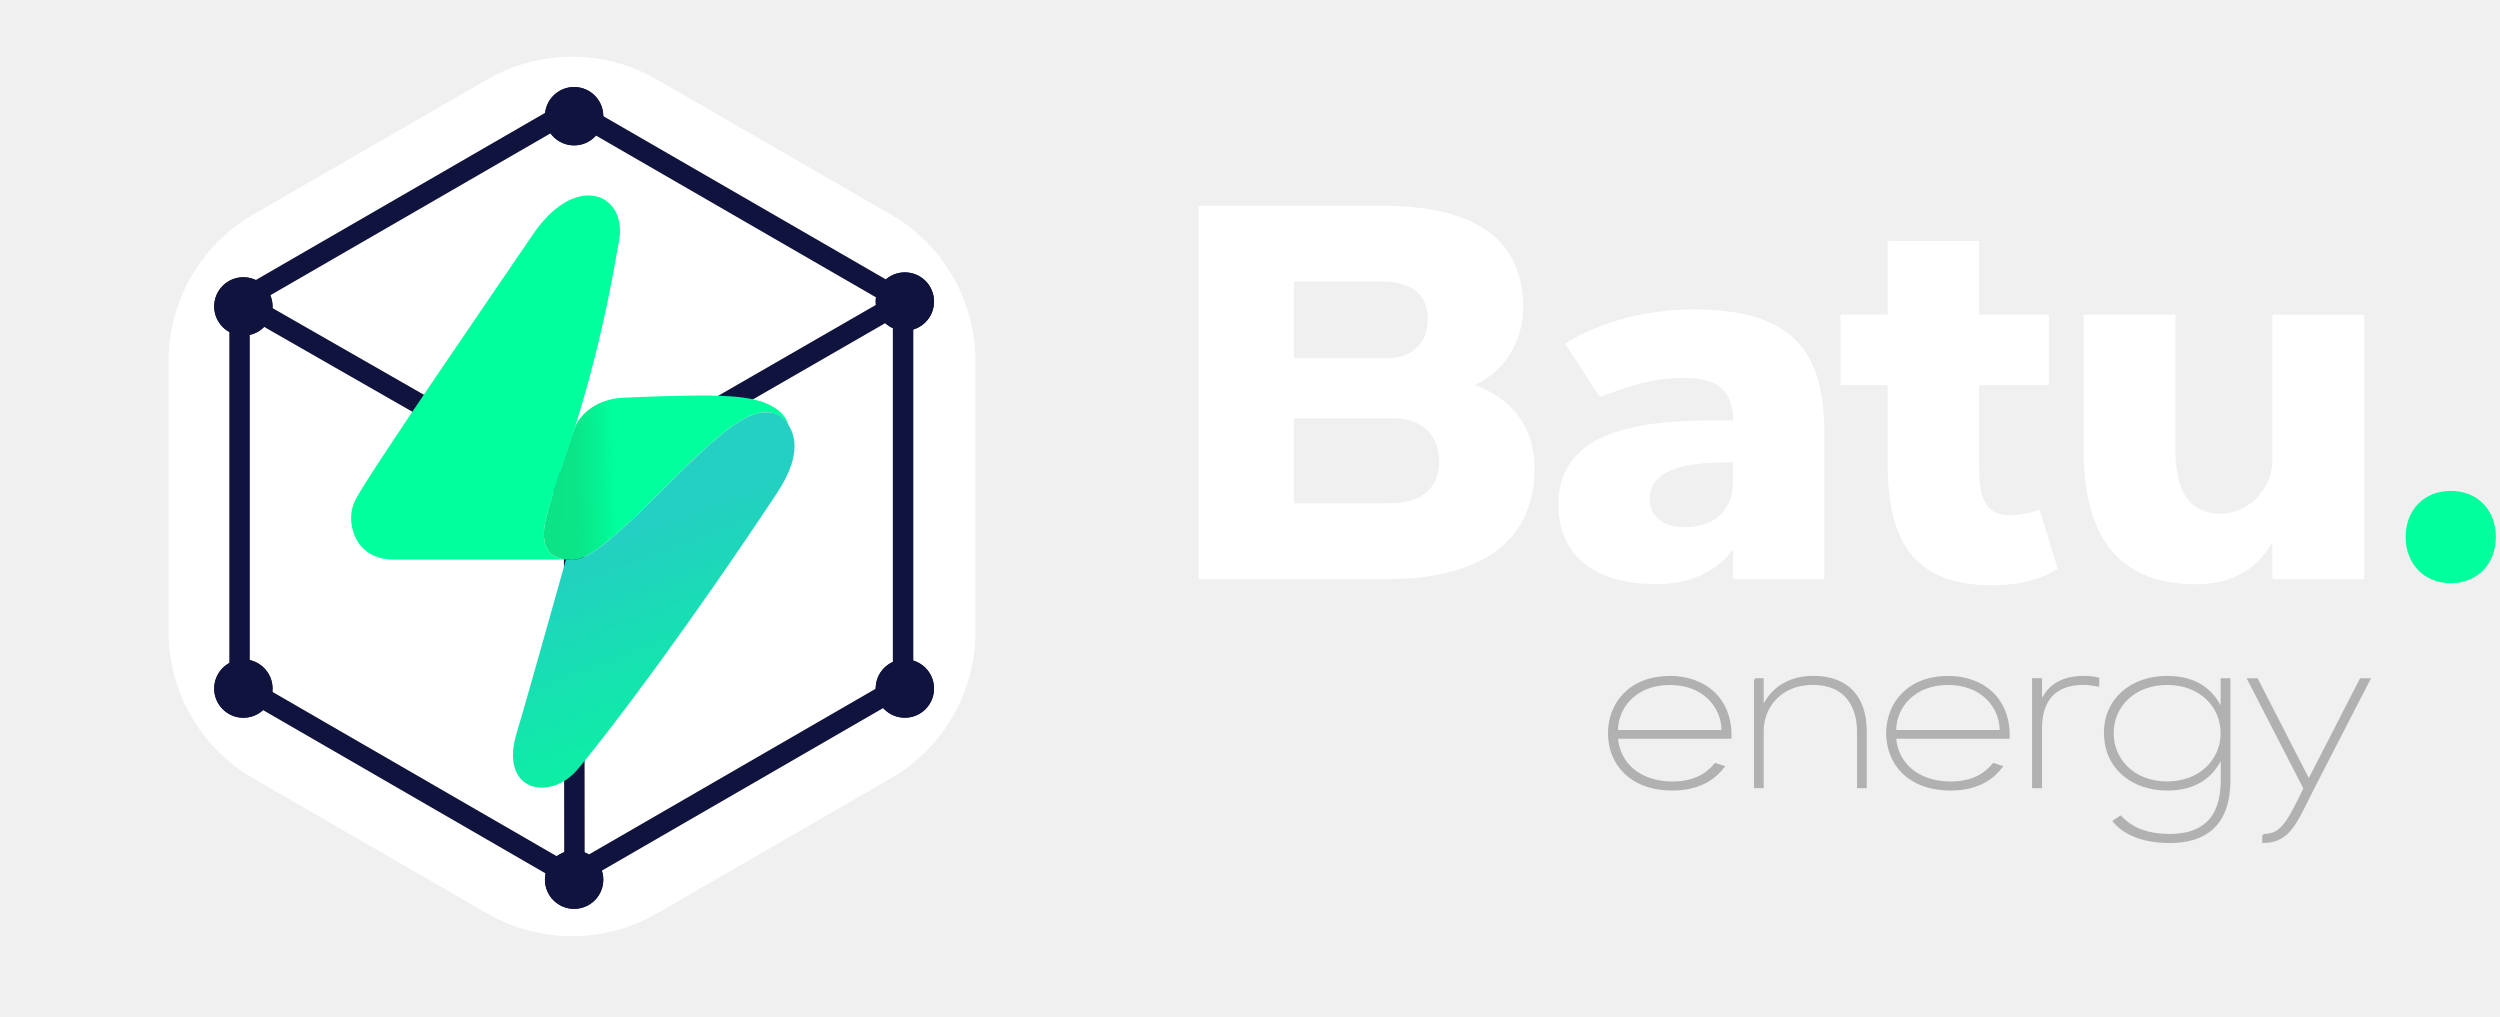
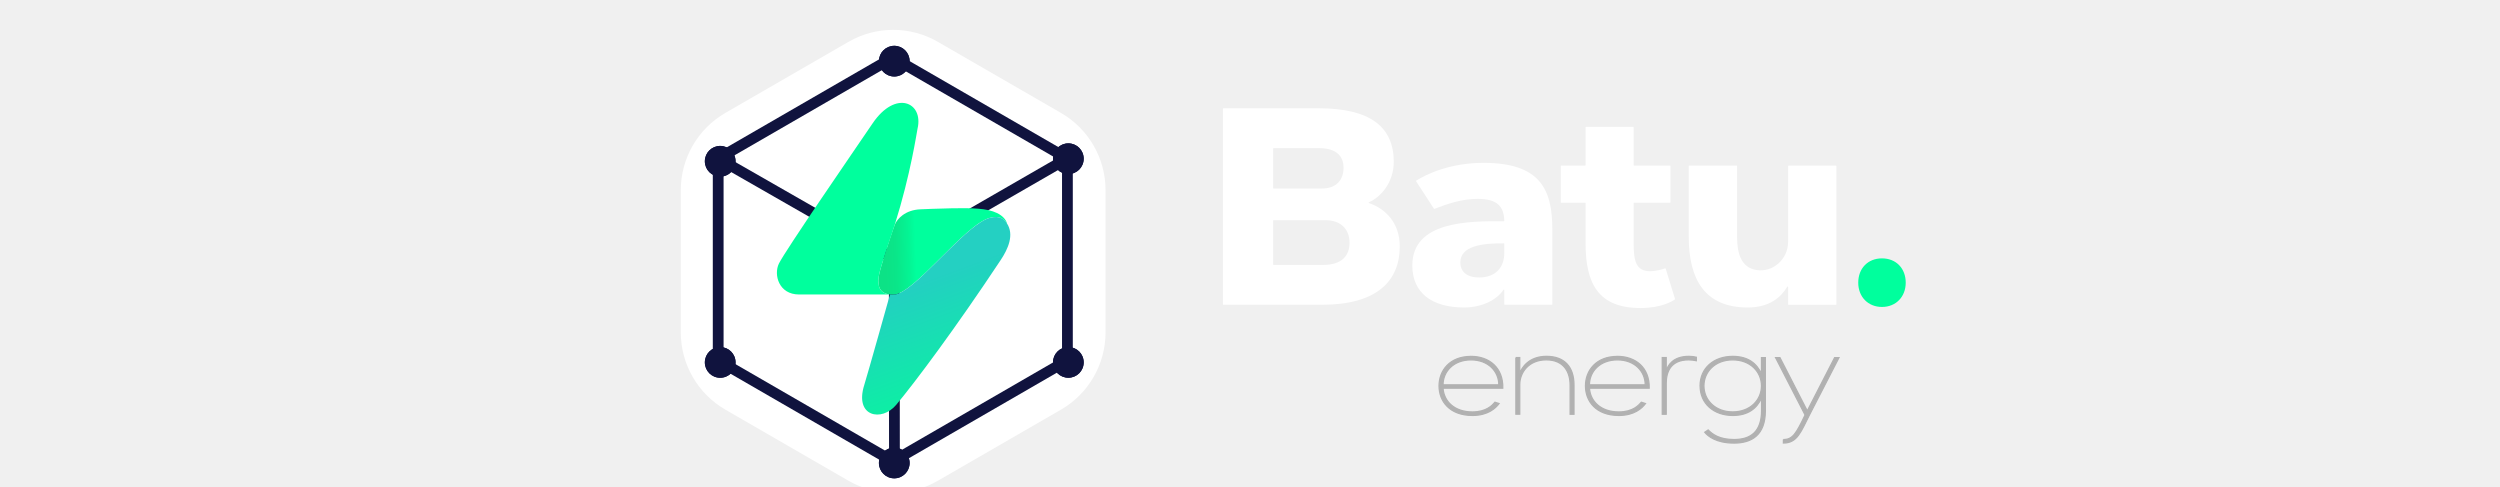
- <svg xmlns="http://www.w3.org/2000/svg" width="514" height="209" viewBox="0 0 514 209 }+{                        }" fill="none">
+ <svg xmlns="http://www.w3.org/2000/svg" width="514" height="100" viewBox="0 0 514 190" fill="none">
  <g clip-path="url(#clip0_619_2125)">
    <path d="M246.422 42.483C246.422 42.377 246.502 42.297 246.608 42.297H283.841C303.883 42.297 313.158 49.546 313.158 63.192C313.158 71.347 308.054 77.011 303.47 78.996C303.31 79.063 303.323 79.276 303.483 79.329C309.706 81.462 315.503 86.872 315.503 96.24C315.503 109.779 306.548 119.054 285.12 119.054H246.608C246.502 119.054 246.422 118.974 246.422 118.867V42.483ZM285.12 73.639C290.877 73.639 293.542 70.121 293.542 65.537C293.542 61.273 291.09 57.861 283.841 57.861H266.224C266.118 57.861 266.038 57.941 266.038 58.048V73.453C266.038 73.559 266.118 73.639 266.224 73.639H285.12ZM285.547 103.489C293.009 103.489 295.888 99.758 295.888 94.854C295.888 89.63 292.583 86.006 286.399 86.006H266.224C266.118 86.006 266.038 86.086 266.038 86.192V103.303C266.038 103.409 266.118 103.489 266.224 103.489H285.547Z" fill="white" />
    <path d="M356.334 113.309C356.334 113.123 356.094 113.056 356.001 113.216C353.535 117.014 347.779 120.119 340.663 120.119C327.976 120.119 320.407 114.362 320.407 103.701C320.407 86.404 342.382 86.325 356.147 86.431C356.254 86.431 356.334 86.338 356.334 86.231C356.174 80.701 353.682 77.689 345.993 77.689C339.557 77.689 334.053 79.675 329.069 81.581C328.989 81.607 328.896 81.581 328.843 81.514L321.886 70.813C321.833 70.72 321.846 70.613 321.94 70.56C325.871 68.081 335.079 63.617 348.232 63.617C370.406 63.617 375.097 74.065 375.097 89.523V118.866C375.097 118.973 375.017 119.053 374.91 119.053H356.52C356.414 119.053 356.334 118.973 356.334 118.866V113.309ZM339.17 102.529C339.17 106.153 341.729 108.392 346.526 108.392C353.029 108.392 356.334 104.341 356.334 98.904V95.253C356.334 95.146 356.254 95.066 356.147 95.066C347.685 94.973 339.17 96.079 339.17 102.529Z" fill="white" />
    <path d="M388.103 95.068V79.37C388.103 79.264 388.023 79.184 387.916 79.184H378.588C378.481 79.184 378.401 79.104 378.401 78.997V64.872C378.401 64.765 378.481 64.685 378.588 64.685H387.916C388.023 64.685 388.103 64.605 388.103 64.499V49.733C388.103 49.627 388.183 49.547 388.289 49.547H406.679C406.785 49.547 406.865 49.627 406.865 49.733V64.499C406.865 64.605 406.945 64.685 407.052 64.685H421.071C421.177 64.685 421.257 64.765 421.257 64.872V78.997C421.257 79.104 421.177 79.184 421.071 79.184H407.052C406.945 79.184 406.865 79.264 406.865 79.37V95.068C406.865 101.997 407.825 105.942 413.262 105.942C415.82 105.942 418.459 105.076 419.152 104.836C419.245 104.796 419.365 104.863 419.392 104.956L423.03 116.789C423.056 116.869 423.03 116.949 422.963 116.989C422.27 117.482 417.899 120.334 409.624 120.334C393.1 120.334 388.089 110.846 388.089 95.068H388.103Z" fill="white" />
    <path d="M467.205 112.097C467.205 111.91 466.952 111.844 466.859 112.004C464.607 115.895 460.129 120.119 451.427 120.119C434.69 120.119 428.4 109.139 428.4 92.615V64.87C428.4 64.763 428.48 64.684 428.587 64.684H447.083C447.19 64.684 447.27 64.763 447.27 64.87V92.615C447.27 99.358 449.095 104.528 454.786 105.474C461.342 106.553 467.205 101.157 467.205 94.52V64.883C467.205 64.777 467.285 64.697 467.392 64.697H485.888C485.995 64.697 486.075 64.777 486.075 64.883V118.88C486.075 118.987 485.995 119.066 485.888 119.066H467.392C467.285 119.066 467.205 118.987 467.205 118.88V112.11V112.097Z" fill="white" />
    <path d="M494.603 110.418C494.603 104.874 498.334 100.93 503.877 100.93C509.421 100.93 513.152 104.874 513.152 110.418C513.152 115.961 509.314 119.906 503.877 119.906C498.44 119.906 494.603 115.961 494.603 110.418Z" fill="#00FF9D" />
    <path d="M343.328 139.219C350.364 139.219 355.934 143.576 355.747 151.638H332.4C332.733 156.836 336.904 160.927 343.887 160.927C349.377 160.927 351.67 158.301 352.696 157.129L354.295 157.648C352.935 159.434 349.977 162.286 343.887 162.286C335.025 162.286 330.854 156.756 330.854 150.759C330.854 144.762 335.026 139.232 343.328 139.232V139.219ZM354.201 150.333C354.201 145.135 350.164 140.578 343.328 140.578C336.491 140.578 332.4 145.122 332.4 150.333H354.201Z" fill="#B1B1B1" stroke="#B1B1B1" stroke-width="0.5" />
    <path d="M360.864 139.687H362.37V145.87C363.116 143.671 365.928 139.207 372.818 139.207C379.707 139.207 383.558 143.191 383.558 150.414V161.808H382.052V150.414C382.052 145.444 379.707 140.566 372.724 140.566C365.742 140.566 362.37 145.67 362.37 150.174V161.794H360.864V139.673V139.687Z" fill="#B1B1B1" stroke="#B1B1B1" stroke-width="0.5" />
    <path d="M400.522 139.219C407.558 139.219 413.128 143.576 412.942 151.638H389.595C389.928 156.836 394.099 160.927 401.082 160.927C406.572 160.927 408.864 158.301 409.89 157.129L411.489 157.648C410.13 159.434 407.171 162.286 401.082 162.286C392.22 162.286 388.049 156.756 388.049 150.759C388.049 144.762 392.22 139.232 400.522 139.232V139.219ZM411.396 150.333C411.396 145.135 407.358 140.578 400.522 140.578C393.686 140.578 389.595 145.122 389.595 150.333H411.396Z" fill="#B1B1B1" stroke="#B1B1B1" stroke-width="0.5" />
    <path d="M418.046 139.687H419.592V144.791C420.245 142.778 422.217 139.207 428.453 139.207C429.533 139.207 430.652 139.354 431.358 139.54V140.899C430.612 140.753 429.44 140.566 428.36 140.566C421.377 140.566 419.592 145.204 419.592 149.708V161.808H418.046V139.687Z" fill="#B1B1B1" stroke="#B1B1B1" stroke-width="0.5" />
    <path d="M432.811 150.746C432.811 143.803 438.207 139.219 445.563 139.219C451.613 139.219 454.985 142.031 456.81 146.068V139.698H458.316V160.42C458.316 169.842 453.119 173.08 446.083 173.08C439.047 173.08 435.822 170.308 434.65 168.855L435.969 167.963C437.661 169.695 440.42 171.707 446.096 171.707C452.559 171.707 456.837 168.656 456.837 160.407V155.436C455.011 159.474 451.64 162.286 445.59 162.286C438.234 162.286 432.837 157.688 432.837 150.759L432.811 150.746ZM456.81 150.746C456.81 145.255 452.493 140.578 445.563 140.578C438.634 140.578 434.316 145.269 434.316 150.746C434.316 156.223 438.674 160.913 445.563 160.913C452.453 160.913 456.81 156.223 456.81 150.746Z" fill="#B1B1B1" stroke="#B1B1B1" stroke-width="0.5" />
    <path d="M465.353 171.708C468.911 171.708 470.27 169.602 473.841 162.1L462.314 139.699H464.007L474.694 160.514L485.382 139.699H487.074L475.68 161.82C472.216 168.576 470.856 173.067 465.366 173.067V171.708H465.353Z" fill="#B1B1B1" stroke="#B1B1B1" stroke-width="0.5" />
    <path d="M34.647 74.282V129.852C34.647 142.296 41.285 153.803 52.063 160.025L100.185 187.816C110.964 194.037 124.24 194.037 135.03 187.816L183.152 160.025C193.93 153.803 200.569 142.296 200.569 129.852V74.282C200.569 61.839 193.93 50.331 183.152 44.109L135.03 16.331C124.252 10.109 110.975 10.109 100.185 16.331L52.063 44.109C41.285 50.331 34.647 61.839 34.647 74.282Z" fill="white" />
    <path fill-rule="evenodd" clip-rule="evenodd" d="M116.001 179.854L115.932 101.074L120.142 101.07L120.212 179.851L116.001 179.854Z" fill="#10133E" />
    <path fill-rule="evenodd" clip-rule="evenodd" d="M116.649 102.903L48.208 63.721L50.3 60.066L118.741 99.248L116.649 102.903Z" fill="#10133E" />
    <path fill-rule="evenodd" clip-rule="evenodd" d="M186.725 63.715L118.746 102.896L116.644 99.248L184.622 60.066L186.725 63.715Z" fill="#10133E" />
    <path fill-rule="evenodd" clip-rule="evenodd" d="M117.464 20.082L187.779 60.712V141.992L117.464 182.633L47.148 141.992V60.712L117.464 20.082ZM51.359 63.142V139.562L117.464 177.77L183.569 139.562V63.142L117.464 24.945L51.359 63.142Z" fill="#10133E" />
    <path d="M158.149 83.21C154.252 81.313 148.203 81.232 140.663 81.359C134.21 81.475 129.792 81.718 128.3 81.764C122.24 81.984 119.094 85.592 118.227 87.813C117.348 90.056 112.387 104.825 111.959 108.028C111.404 112.215 112.491 115.117 117.683 115.117C125.617 115.117 145.728 87.512 155.42 85.083C159.363 84.1 160.89 85.581 162.116 87.385C161.746 85.962 160.555 84.366 158.138 83.198L158.149 83.21Z" fill="url(#paint0_linear_619_2125)" />
    <path d="M116.249 115.037C112.282 114.528 111.461 111.798 111.958 108.028C112.386 104.825 117.509 90.103 118.226 87.813C124.541 67.644 126.796 51.718 127.131 50.25C129.548 39.934 118.562 34.949 109.599 48.157C102.255 58.981 75.459 97.863 72.973 102.963C70.833 107.357 72.973 115.037 80.825 115.037C92.413 115.037 116.26 115.037 116.26 115.037H116.249Z" fill="#00FF9D" />
    <path d="M116.365 115.048C117.984 115.233 119.083 115.129 121.188 113.926C130.486 108.618 146.943 87.246 155.432 85.083C159.445 84.065 161.017 85.731 161.977 87.153C165.054 91.698 162.428 97.33 159.653 101.517C142.051 128.093 126.091 149.43 118.759 158.185C113.185 164.846 102.348 162.915 106.327 150.344C107.564 146.435 116.365 115.036 116.365 115.036V115.048Z" fill="url(#paint1_linear_619_2125)" />
    <path d="M186.037 147.562C189.351 147.562 192.037 144.876 192.037 141.562C192.037 138.249 189.351 135.562 186.037 135.562C182.723 135.562 180.037 138.249 180.037 141.562C180.037 144.876 182.723 147.562 186.037 147.562Z" fill="#10133E" />
    <path fill-rule="evenodd" clip-rule="evenodd" d="M186.037 145.878C188.421 145.878 190.353 143.946 190.353 141.562C190.353 139.179 188.421 137.247 186.037 137.247C183.654 137.247 181.721 139.179 181.721 141.562C181.721 143.946 183.654 145.878 186.037 145.878ZM192.037 141.562C192.037 144.876 189.351 147.562 186.037 147.562C182.723 147.562 180.037 144.876 180.037 141.562C180.037 138.249 182.723 135.562 186.037 135.562C189.351 135.562 192.037 138.249 192.037 141.562Z" fill="#10133E" />
    <path d="M118.037 186.859C121.351 186.859 124.037 184.173 124.037 180.859C124.037 177.546 121.351 174.859 118.037 174.859C114.723 174.859 112.037 177.546 112.037 180.859C112.037 184.173 114.723 186.859 118.037 186.859Z" fill="#10133E" />
    <path fill-rule="evenodd" clip-rule="evenodd" d="M118.037 185.175C120.421 185.175 122.353 183.243 122.353 180.859C122.353 178.476 120.421 176.544 118.037 176.544C115.654 176.544 113.721 178.476 113.721 180.859C113.721 183.243 115.654 185.175 118.037 185.175ZM124.037 180.859C124.037 184.173 121.351 186.859 118.037 186.859C114.723 186.859 112.037 184.173 112.037 180.859C112.037 177.546 114.723 174.859 118.037 174.859C121.351 174.859 124.037 177.546 124.037 180.859Z" fill="#10133E" />
    <path d="M50.037 147.57C53.351 147.57 56.037 144.884 56.037 141.57C56.037 138.257 53.351 135.57 50.037 135.57C46.723 135.57 44.037 138.257 44.037 141.57C44.037 144.884 46.723 147.57 50.037 147.57Z" fill="#10133E" />
    <path fill-rule="evenodd" clip-rule="evenodd" d="M50.037 145.886C52.421 145.886 54.353 143.954 54.353 141.57C54.353 139.187 52.421 137.255 50.037 137.255C47.654 137.255 45.721 139.187 45.721 141.57C45.721 143.954 47.654 145.886 50.037 145.886ZM56.037 141.57C56.037 144.884 53.351 147.57 50.037 147.57C46.723 147.57 44.037 144.884 44.037 141.57C44.037 138.257 46.723 135.57 50.037 135.57C53.351 135.57 56.037 138.257 56.037 141.57Z" fill="#10133E" />
    <path d="M50.037 69C53.351 69 56.037 66.314 56.037 63C56.037 59.686 53.351 57 50.037 57C46.723 57 44.037 59.686 44.037 63C44.037 66.314 46.723 69 50.037 69Z" fill="#10133E" />
    <path fill-rule="evenodd" clip-rule="evenodd" d="M50.037 67.316C52.421 67.316 54.353 65.383 54.353 63C54.353 60.617 52.421 58.684 50.037 58.684C47.654 58.684 45.721 60.617 45.721 63C45.721 65.383 47.654 67.316 50.037 67.316ZM56.037 63C56.037 66.314 53.351 69 50.037 69C46.723 69 44.037 66.314 44.037 63C44.037 59.686 46.723 57 50.037 57C53.351 57 56.037 59.686 56.037 63Z" fill="#10133E" />
    <path d="M118.037 29.891C121.351 29.891 124.037 27.204 124.037 23.891C124.037 20.577 121.351 17.891 118.037 17.891C114.723 17.891 112.037 20.577 112.037 23.891C112.037 27.204 114.723 29.891 118.037 29.891Z" fill="#10133E" />
    <path fill-rule="evenodd" clip-rule="evenodd" d="M118.037 28.206C120.421 28.206 122.353 26.274 122.353 23.891C122.353 21.507 120.421 19.575 118.037 19.575C115.654 19.575 113.721 21.507 113.721 23.891C113.721 26.274 115.654 28.206 118.037 28.206ZM124.037 23.891C124.037 27.204 121.351 29.891 118.037 29.891C114.723 29.891 112.037 27.204 112.037 23.891C112.037 20.577 114.723 17.891 118.037 17.891C121.351 17.891 124.037 20.577 124.037 23.891Z" fill="#10133E" />
    <path d="M186.037 68C189.351 68 192.037 65.314 192.037 62C192.037 58.686 189.351 56 186.037 56C182.723 56 180.037 58.686 180.037 62C180.037 65.314 182.723 68 186.037 68Z" fill="#10133E" />
    <path fill-rule="evenodd" clip-rule="evenodd" d="M186.037 66.316C188.421 66.316 190.353 64.383 190.353 62C190.353 59.617 188.421 57.684 186.037 57.684C183.654 57.684 181.721 59.617 181.721 62C181.721 64.383 183.654 66.316 186.037 66.316ZM192.037 62C192.037 65.314 189.351 68 186.037 68C182.723 68 180.037 65.314 180.037 62C180.037 58.686 182.723 56 186.037 56C189.351 56 192.037 58.686 192.037 62Z" fill="#10133E" />
  </g>
  <defs>
    <linearGradient id="paint0_linear_619_2125" x1="126.403" y1="98.314" x2="114.341" y2="98.73" gradientUnits="userSpaceOnUse">
      <stop stop-color="#00FF9D" />
      <stop offset="0.22" stop-color="#04F494" />
      <stop offset="0.64" stop-color="#0AE689" />
      <stop offset="1" stop-color="#0CE286" />
    </linearGradient>
    <linearGradient id="paint1_linear_619_2125" x1="129.274" y1="109.803" x2="145.108" y2="152.367" gradientUnits="userSpaceOnUse">
      <stop stop-color="#24D0C2" />
      <stop offset="0.05" stop-color="#22D1C0" />
      <stop offset="1" stop-color="#0CF0A3" />
    </linearGradient>
    <clipPath id="clip0_619_2125">
      <rect width="513.153" height="208.35" fill="white" />
    </clipPath>
  </defs>
</svg>
